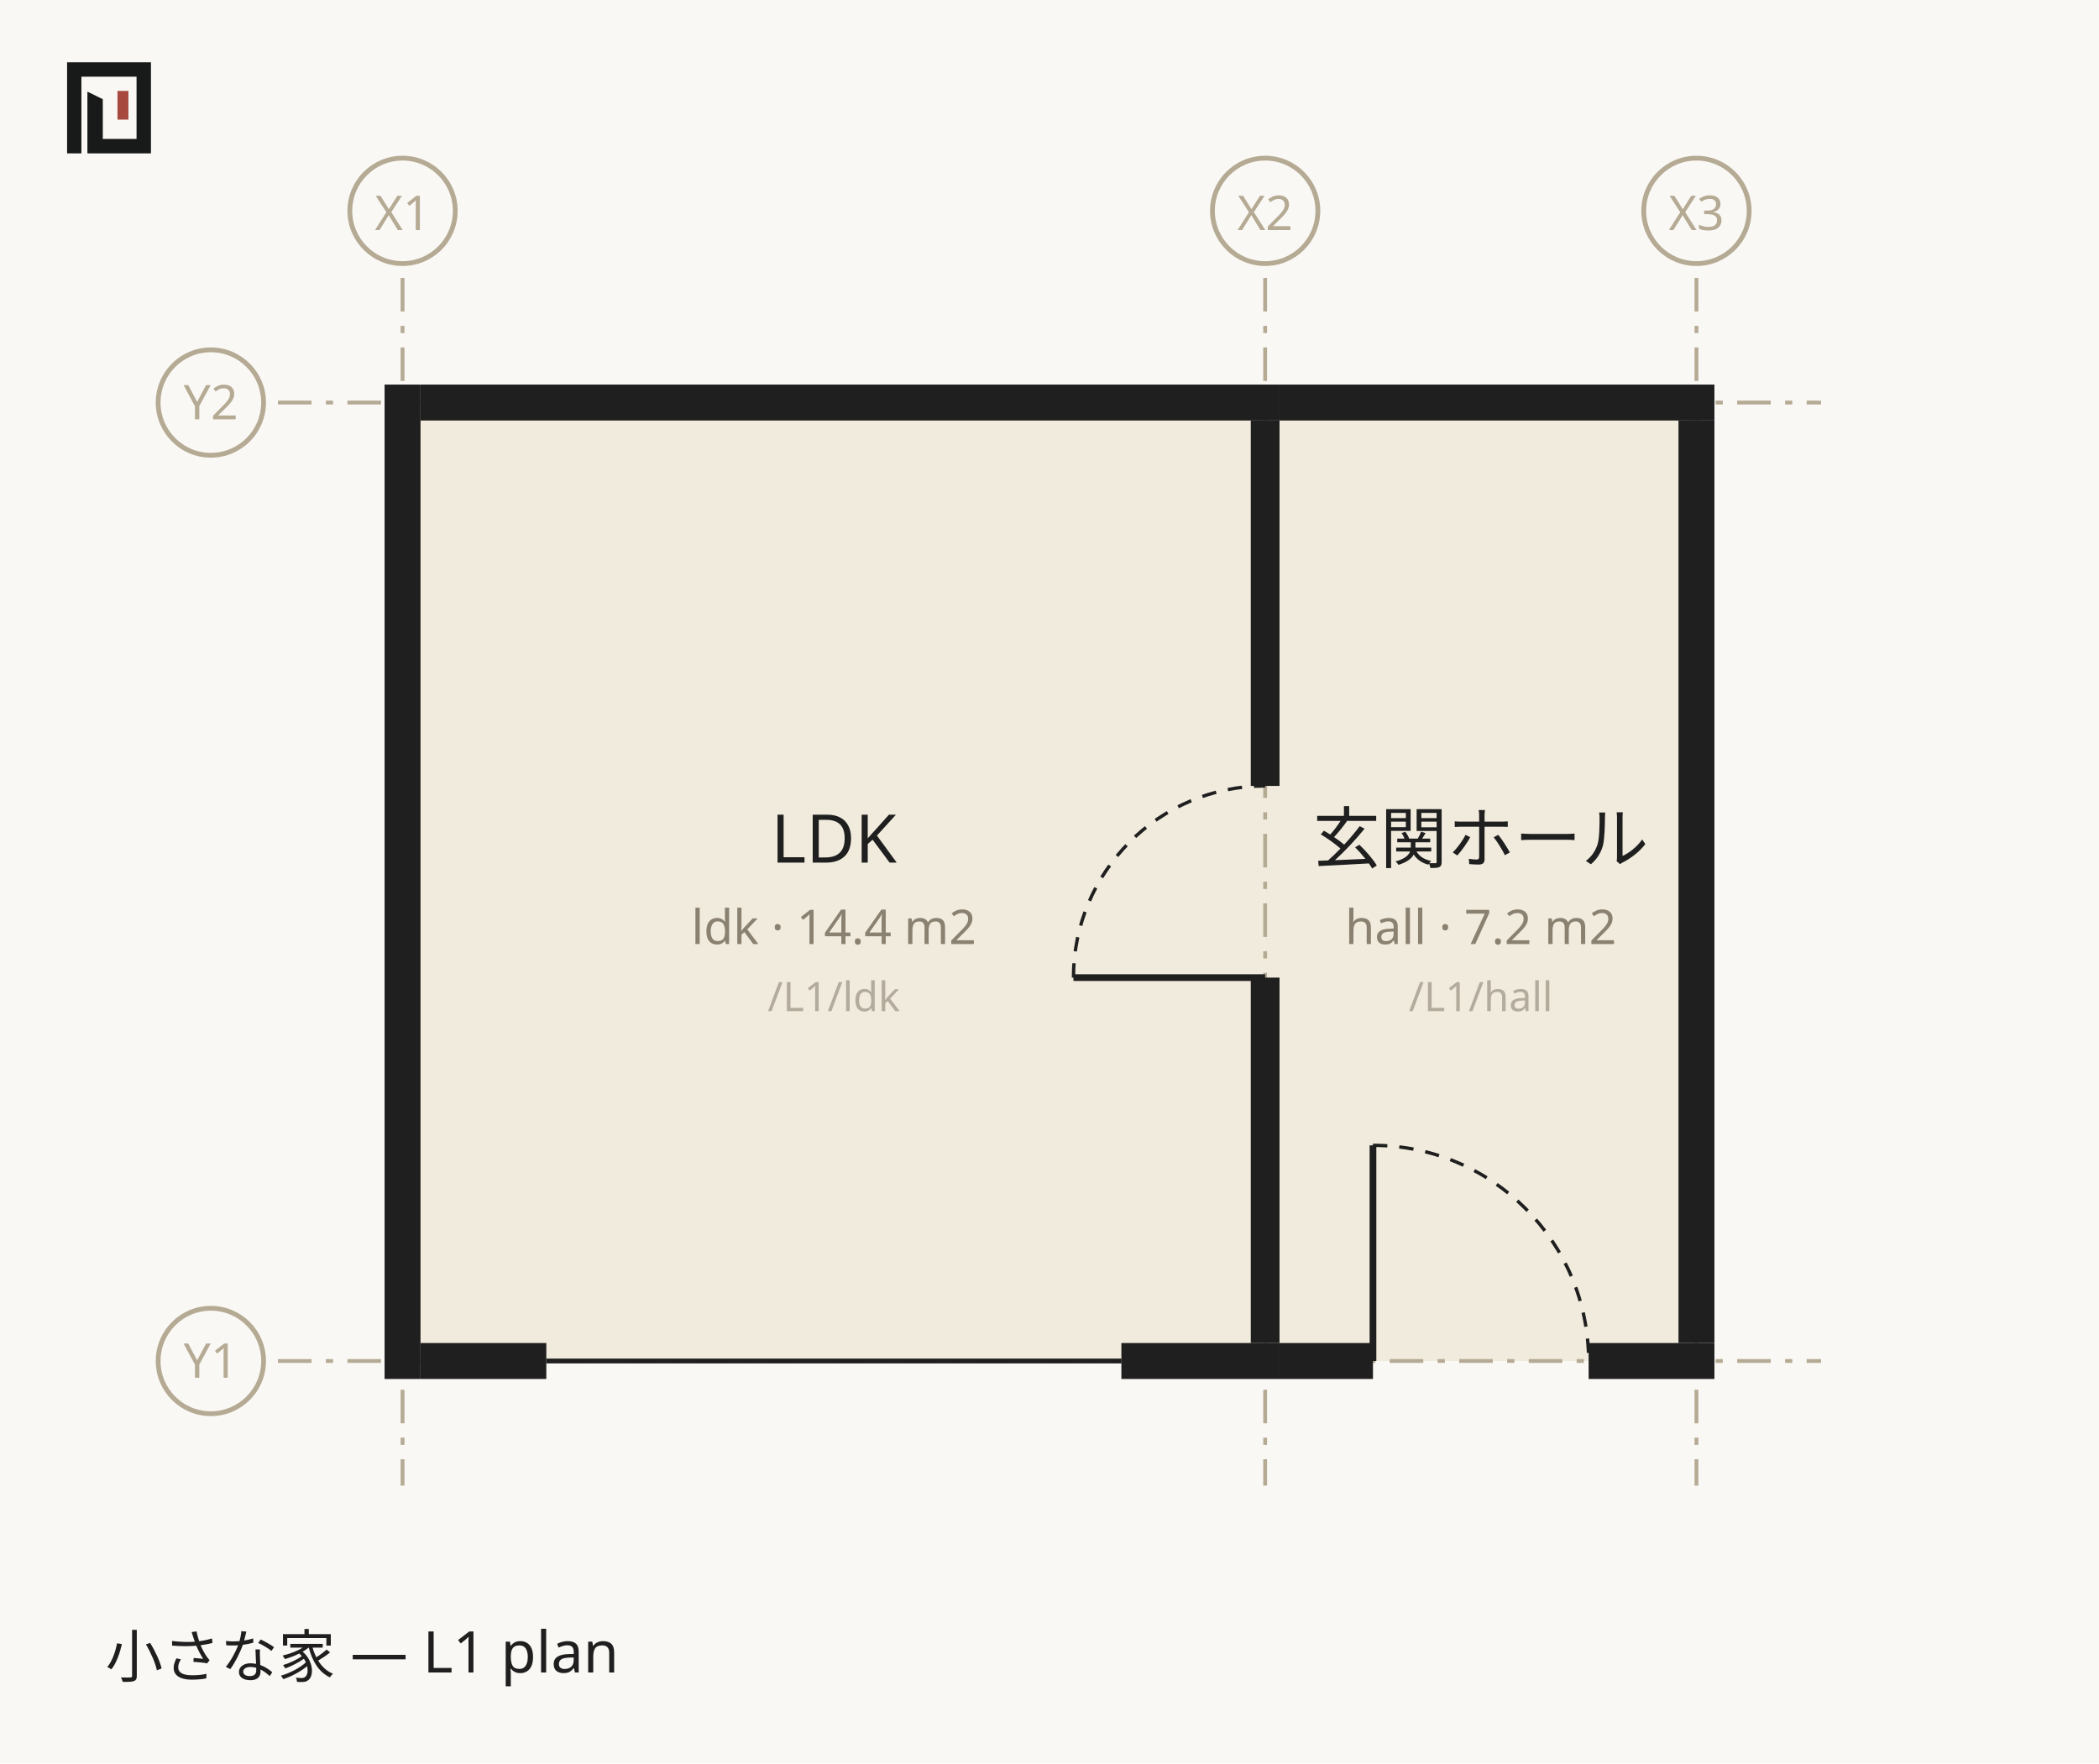
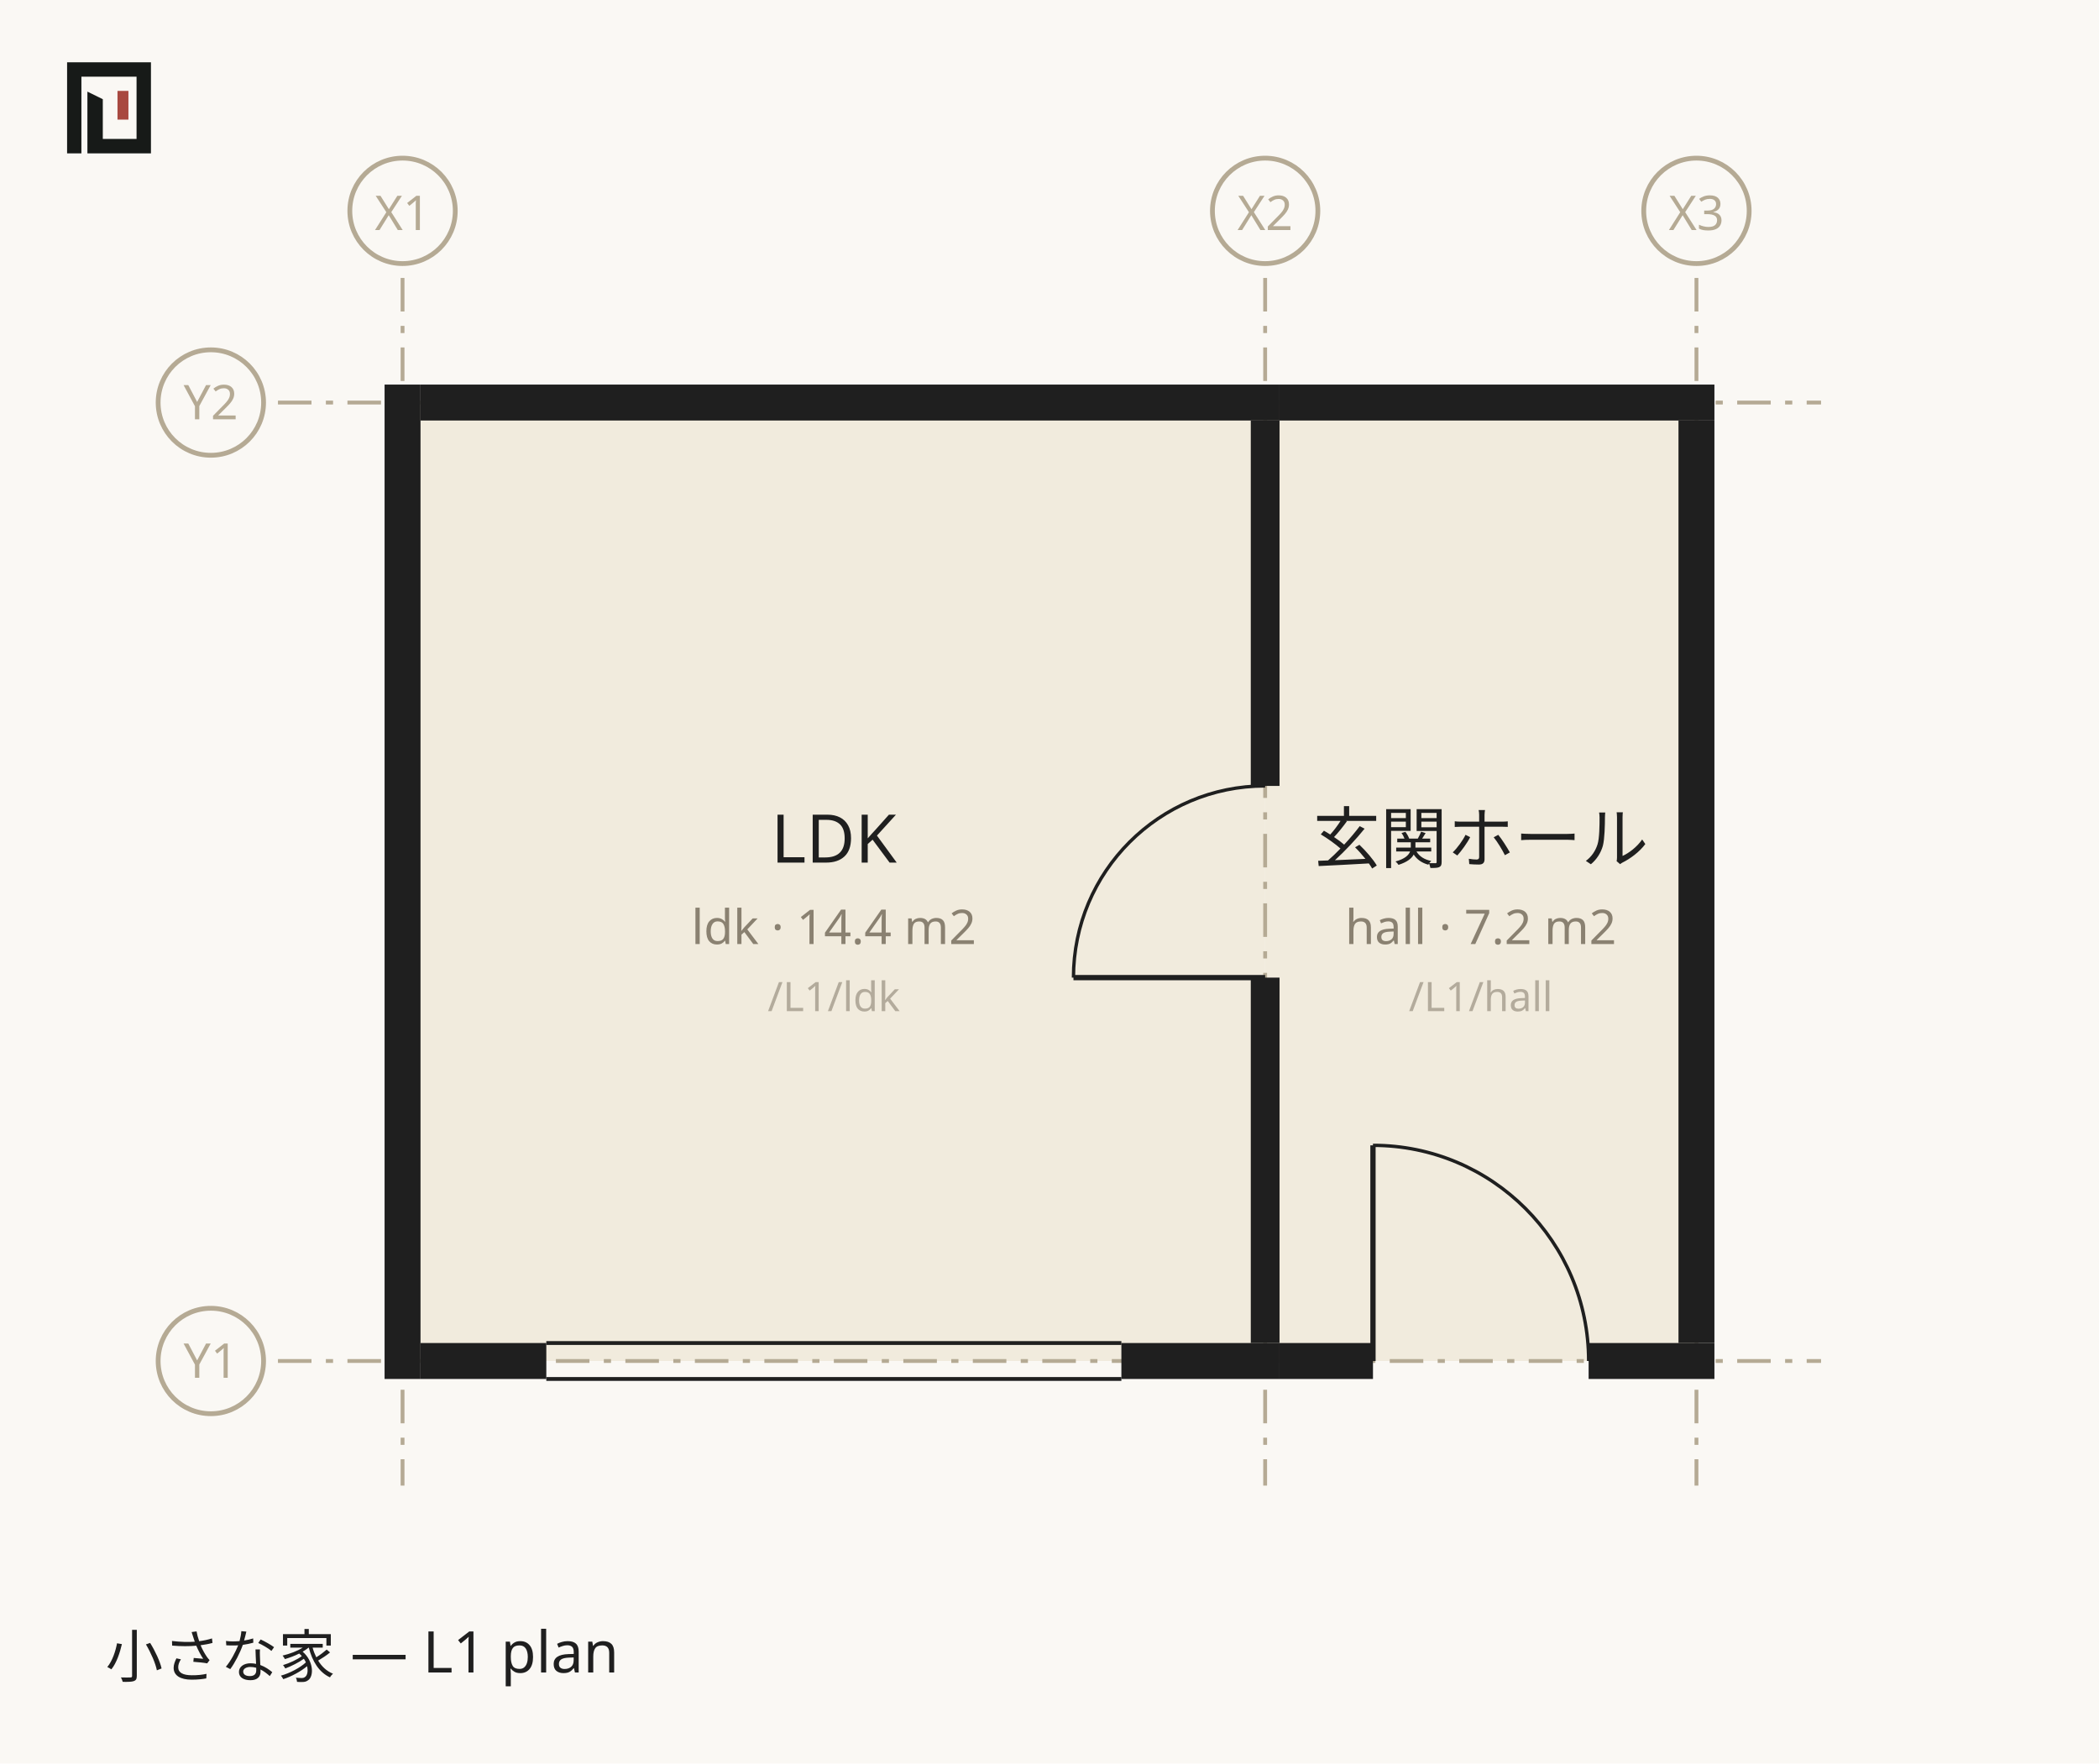
<svg xmlns="http://www.w3.org/2000/svg" width="438" height="368" viewBox="0 0 438 368" font-family="'Hiragino Sans','Noto Sans JP',sans-serif">
  <rect width="438" height="368" fill="#faf8f4" />
  <g transform="translate(9.11 9.27) scale(0.02179)">
    <path d="M1027.53 171.361L224.461 171.363L224.392 1043.39L361.454 1043.42L361.567 308.689L889.587 308.679L889.581 904.864L566.4 904.876L566.387 524.585L419.01 452.015L419.047 1043.39L1027.51 1043.43L1027.53 171.361Z" fill="#171A18" />
    <path d="M707 445.022L811.864 445L811.858 613.697C811.831 648.974 812.209 684.759 811.831 720L707.005 719.933L707 445.022Z" fill="#A84940" />
  </g>
  <path d="M 264 284 L 354 284 L 354 84 L 264 84 Z" fill="#f1ebdd" />
  <path d="M 84 284 L 264 284 L 264 84 L 84 84 Z" fill="#f1ebdd" />
  <line x1="84" y1="58" x2="84" y2="310" stroke="#b5aa94" stroke-width="0.8" stroke-dasharray="7 3 1.5 3" />
  <circle cx="84" cy="44" r="11" fill="none" stroke="#b5aa94" stroke-width="1" />
  <text x="84" y="48" text-anchor="middle" font-size="10" fill="#b5aa94">X1</text>
  <line x1="264" y1="58" x2="264" y2="310" stroke="#b5aa94" stroke-width="0.8" stroke-dasharray="7 3 1.5 3" />
  <circle cx="264" cy="44" r="11" fill="none" stroke="#b5aa94" stroke-width="1" />
  <text x="264" y="48" text-anchor="middle" font-size="10" fill="#b5aa94">X2</text>
  <line x1="354" y1="58" x2="354" y2="310" stroke="#b5aa94" stroke-width="0.8" stroke-dasharray="7 3 1.5 3" />
  <circle cx="354" cy="44" r="11" fill="none" stroke="#b5aa94" stroke-width="1" />
  <text x="354" y="48" text-anchor="middle" font-size="10" fill="#b5aa94">X3</text>
  <line x1="58" y1="284" x2="380" y2="284" stroke="#b5aa94" stroke-width="0.8" stroke-dasharray="7 3 1.5 3" />
  <circle cx="44" cy="284" r="11" fill="none" stroke="#b5aa94" stroke-width="1" />
  <text x="44" y="287.5" text-anchor="middle" font-size="10" fill="#b5aa94">Y1</text>
  <line x1="58" y1="84" x2="380" y2="84" stroke="#b5aa94" stroke-width="0.8" stroke-dasharray="7 3 1.5 3" />
  <circle cx="44" cy="84" r="11" fill="none" stroke="#b5aa94" stroke-width="1" />
  <text x="44" y="87.5" text-anchor="middle" font-size="10" fill="#b5aa94">Y2</text>
  <path d="M 261 280.25 L 261 204 L 267 204 L 267 280.25 Z" fill="#1f1f1f" />
  <path d="M 261 164 L 261 87.75 L 267 87.75 L 267 164 Z" fill="#1f1f1f" />
  <path d="M 267 280.25 L 286.5 280.25 L 286.5 287.75 L 267 287.75 Z" fill="#1f1f1f" />
  <path d="M 331.5 280.25 L 357.75 280.25 L 357.75 287.75 L 331.5 287.75 Z" fill="#1f1f1f" />
  <path d="M 350.25 280.25 L 350.25 87.75 L 357.75 87.75 L 357.75 280.25 Z" fill="#1f1f1f" />
  <path d="M 267 80.25 L 357.75 80.25 L 357.75 87.75 L 267 87.75 Z" fill="#1f1f1f" />
  <path d="M 87.75 280.25 L 114 280.25 L 114 287.75 L 87.75 287.75 Z" fill="#1f1f1f" />
  <path d="M 234 280.25 L 267 280.25 L 267 287.75 L 234 287.75 Z" fill="#1f1f1f" />
  <path d="M 87.75 80.25 L 267 80.25 L 267 87.75 L 87.75 87.75 Z" fill="#1f1f1f" />
  <path d="M 80.25 287.75 L 80.25 80.25 L 87.75 80.25 L 87.75 287.75 Z" fill="#1f1f1f" />
-   <line x1="264" y1="204" x2="224" y2="204" stroke="#1f1f1f" stroke-width="1.4" />
-   <path d="M 224 204 A 40 40 0 0 1 264 164" fill="none" stroke="#1f1f1f" stroke-width="0.7" stroke-dasharray="3 2.5" />
-   <line x1="286.5" y1="284" x2="286.5" y2="239" stroke="#1f1f1f" stroke-width="1.4" />
-   <path d="M 286.5 239 A 45 45 0 0 1 331.5 284" fill="none" stroke="#1f1f1f" stroke-width="0.7" stroke-dasharray="3 2.5" />
-   <line x1="114" y1="284" x2="234" y2="284" stroke="#1f1f1f" stroke-width="1" />
+   <line x1="264" y1="204" x2="224" y2="204" stroke="#1f1f1f" stroke-width="1.1" />
+   <path class="opening-door-arc" d="M 224 204 A 40 40 0 0 1 264 164" fill="none" stroke="#1f1f1f" stroke-width="0.7" />
+   <line x1="286.5" y1="284" x2="286.5" y2="239" stroke="#1f1f1f" stroke-width="1.1" />
+   <path class="opening-door-arc" d="M 286.5 239 A 45 45 0 0 1 331.5 284" fill="none" stroke="#1f1f1f" stroke-width="0.7" />
+   <g class="opening-window">
+     <path d="M 114 280.25 L 234 280.25 M 114 287.75 L 234 287.75" fill="none" stroke="#1f1f1f" stroke-width="0.8" />
+   </g>
  <text x="309" y="180" text-anchor="middle" font-size="14" fill="#1f1f1f">玄関ホール</text>
  <text x="309" y="197" text-anchor="middle" font-size="10" fill="#8a8171">hall · 7.2 m2</text>
  <text x="309" y="211" text-anchor="middle" font-size="8.5" fill="#b3ab9c">/L1/hall</text>
  <text x="174" y="180" text-anchor="middle" font-size="14" fill="#1f1f1f">LDK</text>
  <text x="174" y="197" text-anchor="middle" font-size="10" fill="#8a8171">ldk · 14.4 m2</text>
  <text x="174" y="211" text-anchor="middle" font-size="8.5" fill="#b3ab9c">/L1/ldk</text>
  <text x="22" y="350" font-size="12" fill="#1f1f1f">小さな家 — L1 plan</text>
</svg>
